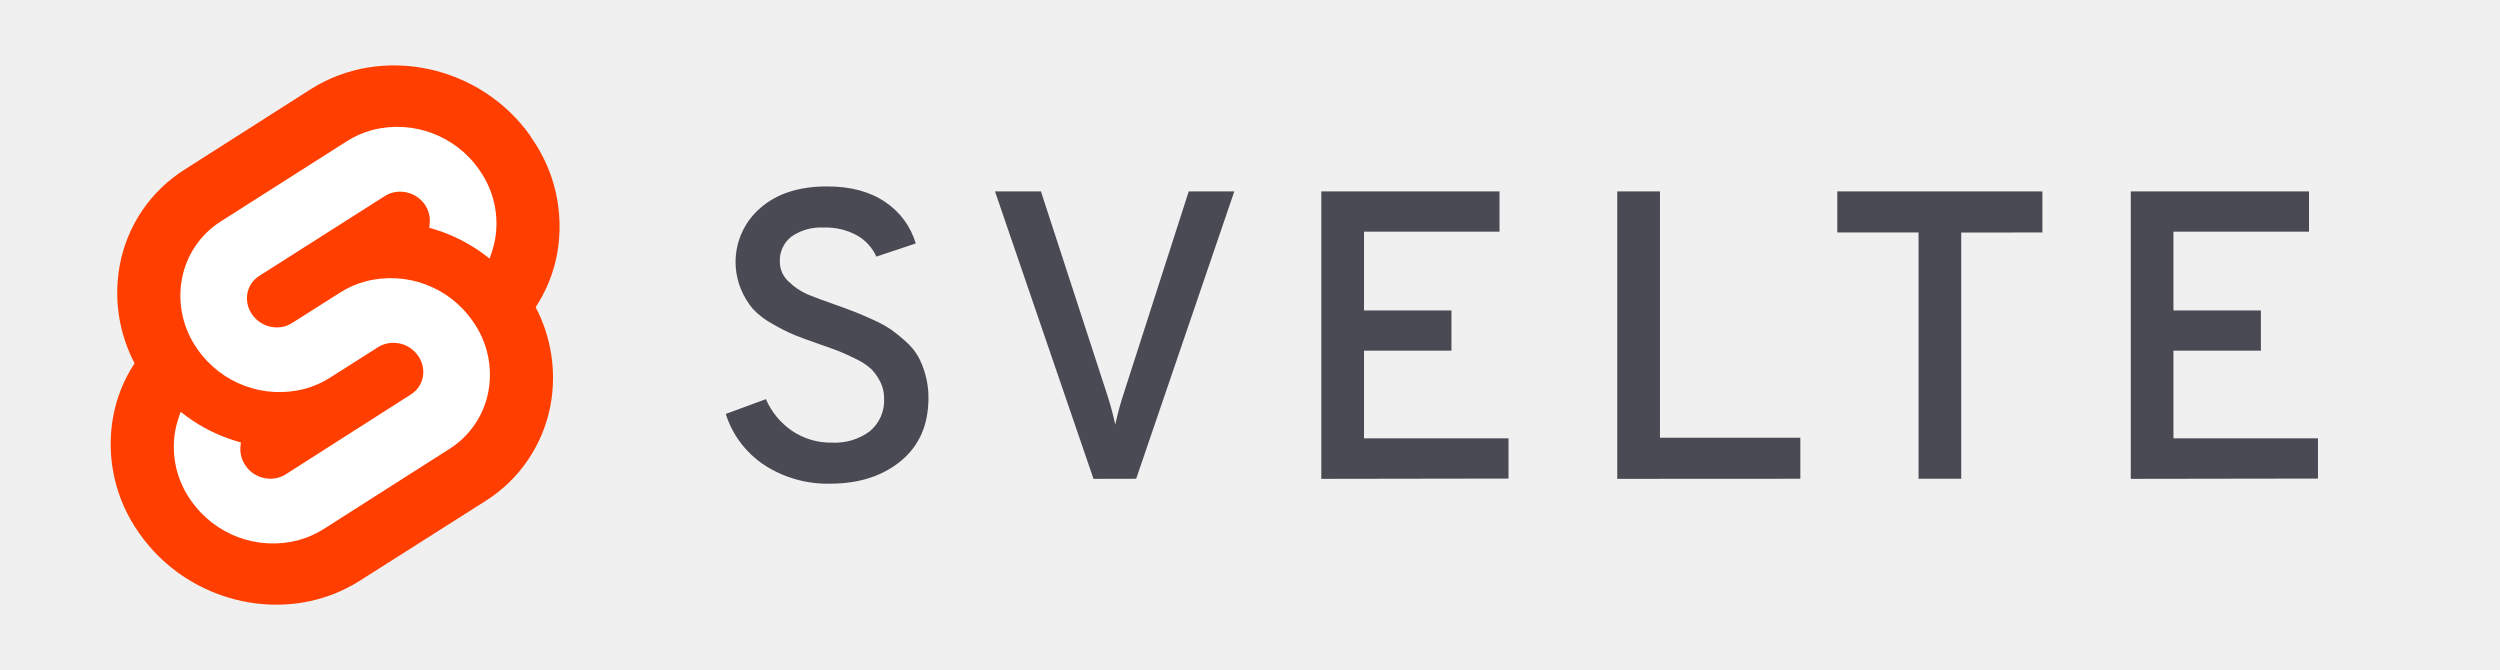
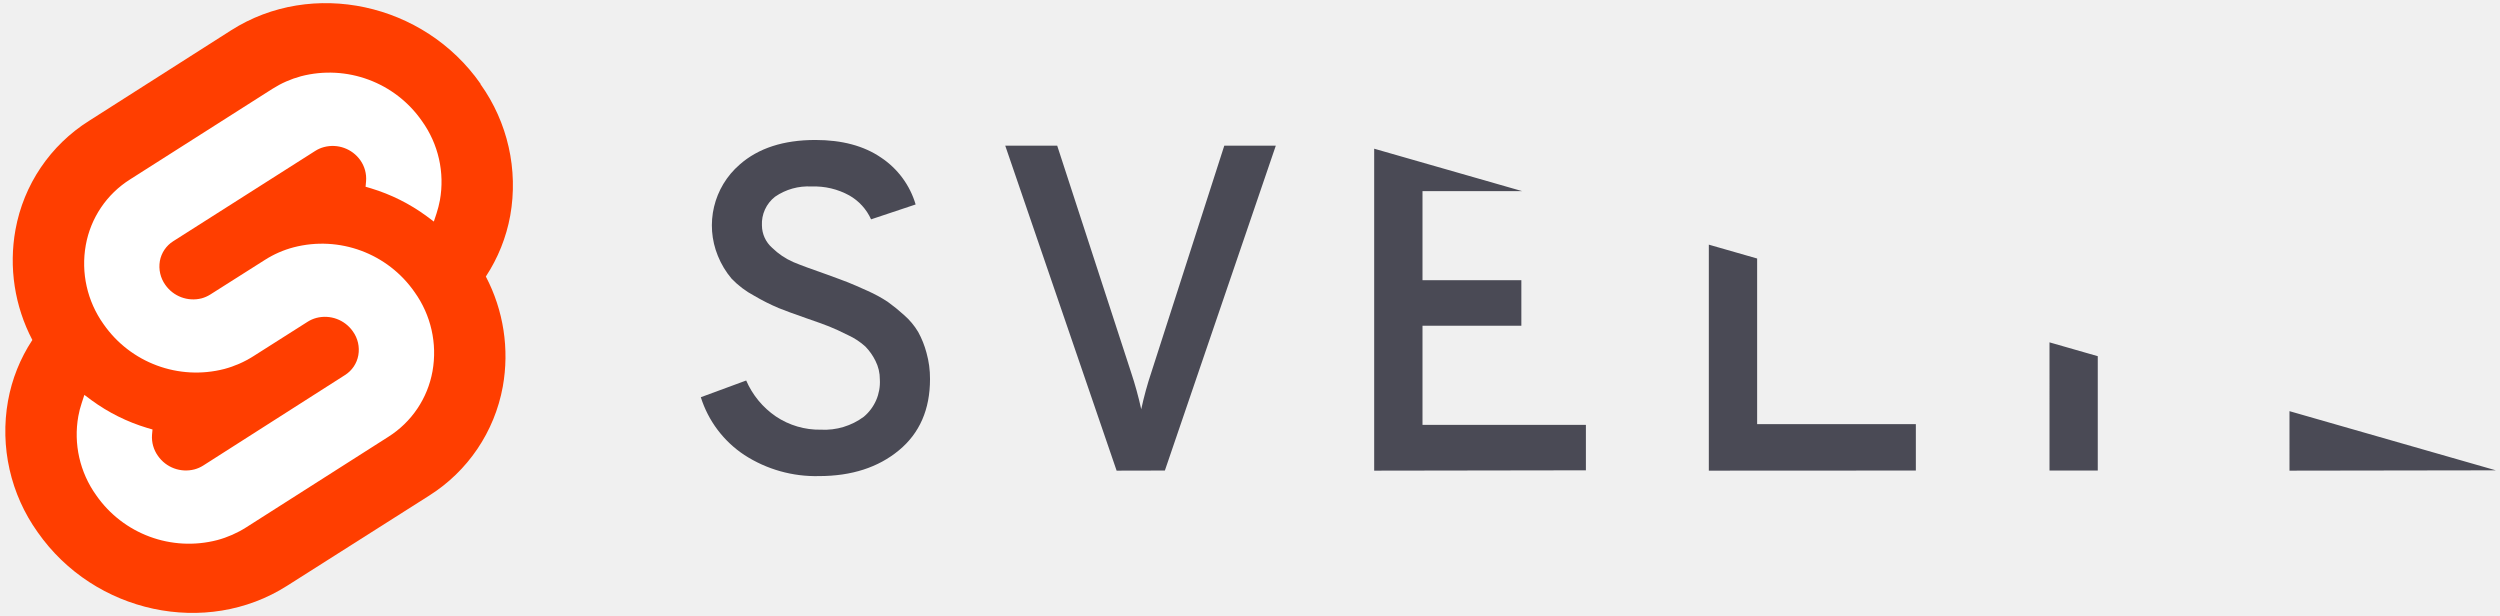
- <svg xmlns="http://www.w3.org/2000/svg" id="svelte" width="519" height="139" viewBox="0 0 519 139">
-   <path id="logotype" fill="#4a4a55" d="M172.39,100.41a24.1,24.1,0,0,1-13.72-3.87,19.86,19.86,0,0,1-8-10.61L159,82.86a15.4,15.4,0,0,0,5.45,6.6,14.37,14.37,0,0,0,8.27,2.43,12.14,12.14,0,0,0,7.88-2.38,8.29,8.29,0,0,0,2.94-6.82,7.43,7.43,0,0,0-.81-3.45,10.32,10.32,0,0,0-1.83-2.6,12.36,12.36,0,0,0-3.16-2.09c-1.42-.71-2.59-1.25-3.53-1.62s-2.32-.87-4.13-1.49c-2.28-.8-4-1.42-5.12-1.88a37.86,37.86,0,0,1-4.47-2.25,16.37,16.37,0,0,1-4.18-3.16A15.43,15.43,0,0,1,153.81,60a14.77,14.77,0,0,1,4-16.79q5.12-4.51,13.89-4.51,7.34,0,12.06,3.23a15.63,15.63,0,0,1,6.35,8.61l-8.18,2.73a9.57,9.57,0,0,0-4-4.39A13.3,13.3,0,0,0,171,47.24a10.7,10.7,0,0,0-6.69,1.87,6.28,6.28,0,0,0-2.42,5.29,5.52,5.52,0,0,0,1.87,4.09,13,13,0,0,0,3.92,2.64c1.36.57,3.44,1.33,6.22,2.3,1.7.63,3,1.09,3.79,1.41s2,.83,3.62,1.57a25.79,25.79,0,0,1,3.67,2,34.36,34.36,0,0,1,3,2.43,12.86,12.86,0,0,1,2.6,3.11,17.06,17.06,0,0,1,1.53,3.84,17.42,17.42,0,0,1,.64,4.81q0,8.36-5.71,13.08T172.39,100.41Zm54.62-1L206.56,39.74h9.54l13.55,41.58a66.19,66.19,0,0,1,1.88,6.82,63.43,63.43,0,0,1,1.87-6.82l13.38-41.58h9.46L235.87,99.39Zm47.29,0V39.74h37v8.35H283.17V64.45h18.15V72.8H283.17V91h30v8.35Zm61.44,0V39.74h8.87V90.87h29.14v8.52Zm71.41-51.13V99.39h-8.86V48.26H381.42V39.74H424v8.52Zm35.2,51.13V39.74h37v8.35H451.21V64.45h18.15V72.8H451.21V91h30v8.35Z" />
-   <path id="back" fill="#ff3e00" d="M110.23,28.39C99.83,13.51,79.29,9.1,64.44,18.56L38.36,35.18a29.9,29.9,0,0,0-13.52,20,31.53,31.53,0,0,0,3.1,20.24,29.94,29.94,0,0,0-4.47,11.18,31.86,31.86,0,0,0,5.45,24.12c10.4,14.88,30.94,19.29,45.79,9.83L100.79,104a30,30,0,0,0,13.52-20,31.52,31.52,0,0,0-3.11-20.23,30.13,30.13,0,0,0,4.48-11.18,31.9,31.9,0,0,0-5.45-24.12" />
-   <path id="front" fill="#fff" d="M61.89,112.16a20.73,20.73,0,0,1-22.24-8.25,19.14,19.14,0,0,1-3.27-14.5A17,17,0,0,1,37,87l.49-1.5,1.34,1A33.78,33.78,0,0,0,49,91.56l1,.29-.09,1A5.9,5.9,0,0,0,51,96.7a6.25,6.25,0,0,0,6.7,2.48,5.85,5.85,0,0,0,1.6-.7L85.34,81.86a5.42,5.42,0,0,0,2.45-3.64,5.77,5.77,0,0,0-1-4.37,6.25,6.25,0,0,0-6.7-2.48,5.72,5.72,0,0,0-1.6.7l-10,6.35a19.1,19.1,0,0,1-5.29,2.32A20.72,20.72,0,0,1,41,72.5,19.16,19.16,0,0,1,37.75,58a18,18,0,0,1,8.13-12.06L72,29.32A19.05,19.05,0,0,1,77.26,27a20.71,20.71,0,0,1,22.23,8.25,19.14,19.14,0,0,1,3.28,14.5,20.15,20.15,0,0,1-.62,2.43l-.5,1.5-1.33-1a33.78,33.78,0,0,0-10.2-5.1l-1-.29.09-1a5.86,5.86,0,0,0-1.06-3.88A6.23,6.23,0,0,0,81.49,40a5.72,5.72,0,0,0-1.6.7L53.8,57.29a5.45,5.45,0,0,0-2.45,3.63,5.84,5.84,0,0,0,1,4.38A6.25,6.25,0,0,0,59,67.78a6,6,0,0,0,1.6-.7l10-6.34a18.61,18.61,0,0,1,5.3-2.33,20.7,20.7,0,0,1,22.23,8.24,19.16,19.16,0,0,1,3.28,14.5,18,18,0,0,1-8.13,12.06L67.19,109.83a19.18,19.18,0,0,1-5.3,2.33" />
+ <svg xmlns="http://www.w3.org/2000/svg" viewBox="0 0 459 113" version="1.1">
+   <path d="M149.7,25.7 C154.593,25.7 158.613,26.777 161.76,28.93 C164.824,30.964 167.072,34.012 168.11,37.54 L159.93,40.27 C159.096,38.42 157.695,36.882 155.93,35.88 C153.812,34.714 151.416,34.147 149,34.24 C146.624,34.102 144.27,34.76 142.31,36.11 C140.686,37.371 139.782,39.347 139.89,41.4 C139.905,42.967 140.584,44.454 141.76,45.49 C142.894,46.602 144.223,47.497 145.68,48.13 C147.04,48.7 149.12,49.46 151.9,50.43 C153.6,51.06 154.9,51.52 155.69,51.84 C156.48,52.16 157.69,52.67 159.31,53.41 C160.585,53.976 161.813,54.645 162.98,55.41 C164.025,56.163 165.026,56.974 165.98,57.84 C167.006,58.733 167.883,59.782 168.58,60.95 C169.244,62.163 169.758,63.453 170.11,64.79 C170.547,66.356 170.762,67.975 170.75,69.6 C170.75,75.173 168.847,79.533 165.04,82.68 C161.233,85.827 156.35,87.403 150.39,87.41 C145.531,87.533 140.748,86.184 136.67,83.54 C132.864,81.027 130.039,77.28 128.67,72.93 L137,69.86 C138.157,72.531 140.046,74.819 142.45,76.46 C144.893,78.097 147.78,78.945 150.72,78.89 C153.544,79.039 156.331,78.197 158.6,76.51 C160.6,74.827 161.69,72.3 161.54,69.69 C161.552,68.492 161.274,67.308 160.73,66.24 C160.258,65.284 159.641,64.407 158.9,63.64 C157.96,62.785 156.894,62.08 155.74,61.55 C154.32,60.84 153.15,60.3 152.21,59.93 C151.27,59.56 149.89,59.06 148.08,58.44 C145.8,57.64 144.08,57.02 142.96,56.56 C141.422,55.909 139.929,55.158 138.49,54.31 C136.936,53.488 135.525,52.421 134.31,51.15 C133.263,49.907 132.42,48.506 131.81,47 C129.394,41.125 131.005,34.364 135.81,30.21 C139.223,27.203 143.853,25.7 149.7,25.7 Z M194.1,26.74 L207.65,68.32 C208.398,70.558 209.025,72.835 209.53,75.14 C210.026,72.834 210.65,70.557 211.4,68.32 L224.78,26.74 L234.24,26.74 L213.87,86.39 L205.01,86.41 L184.56,26.74 L194.1,26.74 Z M252.3,27.301 L279.464,35.09 L261.17,35.09 L261.17,51.45 L279.32,51.45 L279.32,59.8 L261.17,59.8 L261.17,78 L291.17,78 L291.17,86.35 L252.3,86.41 L252.3,27.301 Z M313.74,44.918 L322.61,47.462 L322.61,77.87 L351.75,77.87 L351.75,86.39 L313.74,86.41 L313.74,44.918 Z M420.349,75.488 L458.236,86.352 L420.35,86.41 L420.349,75.488 Z M376.289,62.854 L385.15,65.395 L385.15,86.39 L376.29,86.39 L376.289,62.854 Z" id="Combined-Shape" fill="#4A4A55" fill-rule="nonzero" />
+   <path d="M88.23,15.39 C77.83,0.51 57.29,-3.9 42.44,5.56 L16.36,22.18 C9.243,26.65 4.335,33.909 2.84,42.18 C1.593,49.084 2.684,56.206 5.94,62.42 C3.708,65.806 2.188,69.609 1.47,73.6 C-0.035,82.046 1.93,90.742 6.92,97.72 C17.32,112.6 37.86,117.01 52.71,107.55 L78.79,91 C85.899,86.521 90.803,79.266 92.31,71 C93.553,64.098 92.458,56.98 89.2,50.77 C91.431,47.383 92.954,43.58 93.68,39.59 C95.18,31.144 93.216,22.45 88.23,15.47" id="back" fill="#FF3E00" fill-rule="nonzero" />
+   <path d="M39.89,99.16 C31.48,101.342 22.602,98.049 17.65,90.91 C14.651,86.715 13.472,81.486 14.38,76.41 C14.528,75.593 14.735,74.787 15,74 L15.49,72.5 L16.83,73.5 C19.91,75.749 23.349,77.459 27,78.56 L28,78.85 L27.91,79.85 C27.814,81.221 28.199,82.583 29,83.7 C30.494,85.847 33.168,86.837 35.7,86.18 C36.265,86.028 36.805,85.792 37.3,85.48 L63.34,68.86 C64.633,68.046 65.523,66.724 65.79,65.22 C66.059,63.688 65.699,62.112 64.79,60.85 C63.296,58.703 60.622,57.713 58.09,58.37 C57.524,58.52 56.984,58.756 56.49,59.07 L46.49,65.42 C44.854,66.457 43.071,67.239 41.2,67.74 C32.805,69.909 23.947,66.621 19,59.5 C16.01,55.301 14.839,50.074 15.75,45 C16.643,40.015 19.594,35.637 23.88,32.94 L50,16.32 C51.626,15.285 53.399,14.503 55.26,14 C63.667,11.816 72.543,15.11 77.49,22.25 C80.492,26.444 81.675,31.672 80.77,36.75 C80.614,37.572 80.407,38.384 80.15,39.18 L79.65,40.68 L78.32,39.68 C75.234,37.414 71.784,35.69 68.12,34.58 L67.12,34.29 L67.21,33.29 C67.325,31.912 66.95,30.538 66.15,29.41 C64.647,27.3 61.995,26.341 59.49,27 C58.924,27.15 58.384,27.386 57.89,27.7 L31.8,44.29 C30.512,45.104 29.623,46.421 29.35,47.92 C29.086,49.455 29.446,51.032 30.35,52.3 C31.837,54.427 34.483,55.414 37,54.78 C37.565,54.626 38.104,54.39 38.6,54.08 L48.6,47.74 C50.234,46.692 52.023,45.905 53.9,45.41 C62.305,43.221 71.182,46.512 76.13,53.65 C79.13,57.845 80.313,63.072 79.41,68.15 C78.517,73.135 75.566,77.513 71.28,80.21 L45.19,96.83 C43.551,97.87 41.764,98.656 39.89,99.16" id="front" fill="#FFFFFF" fill-rule="nonzero" />
</svg>
